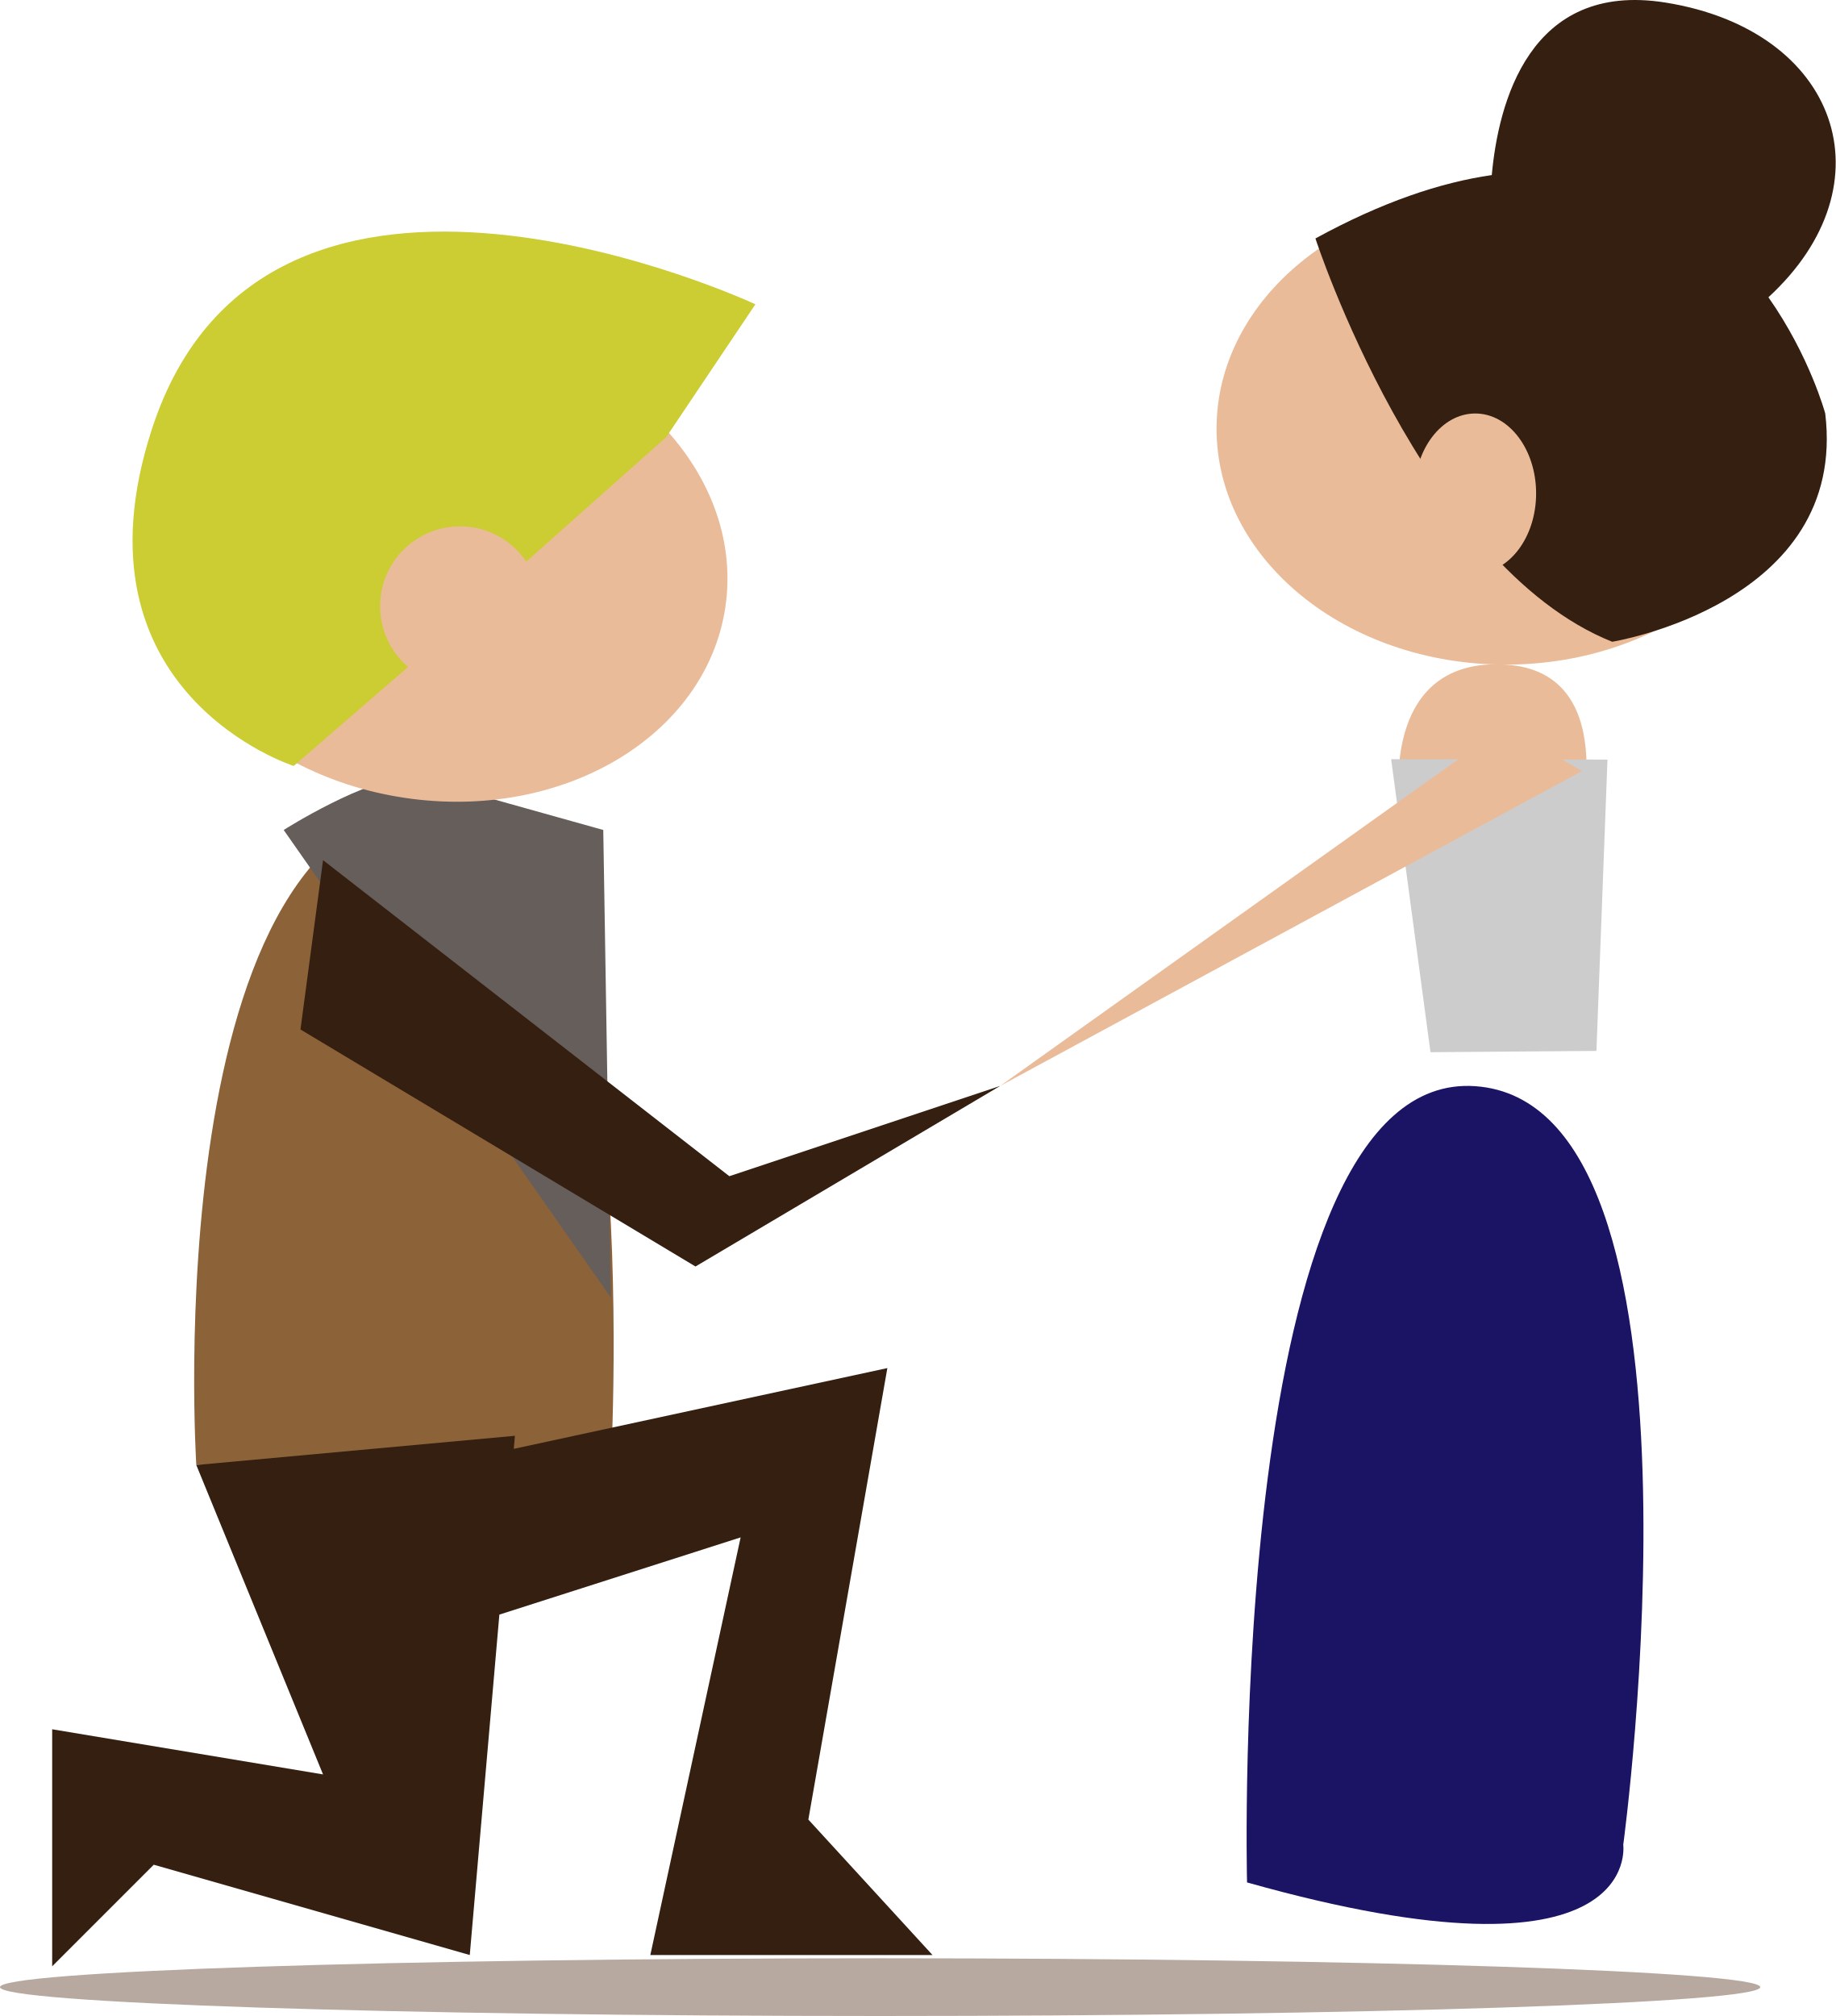
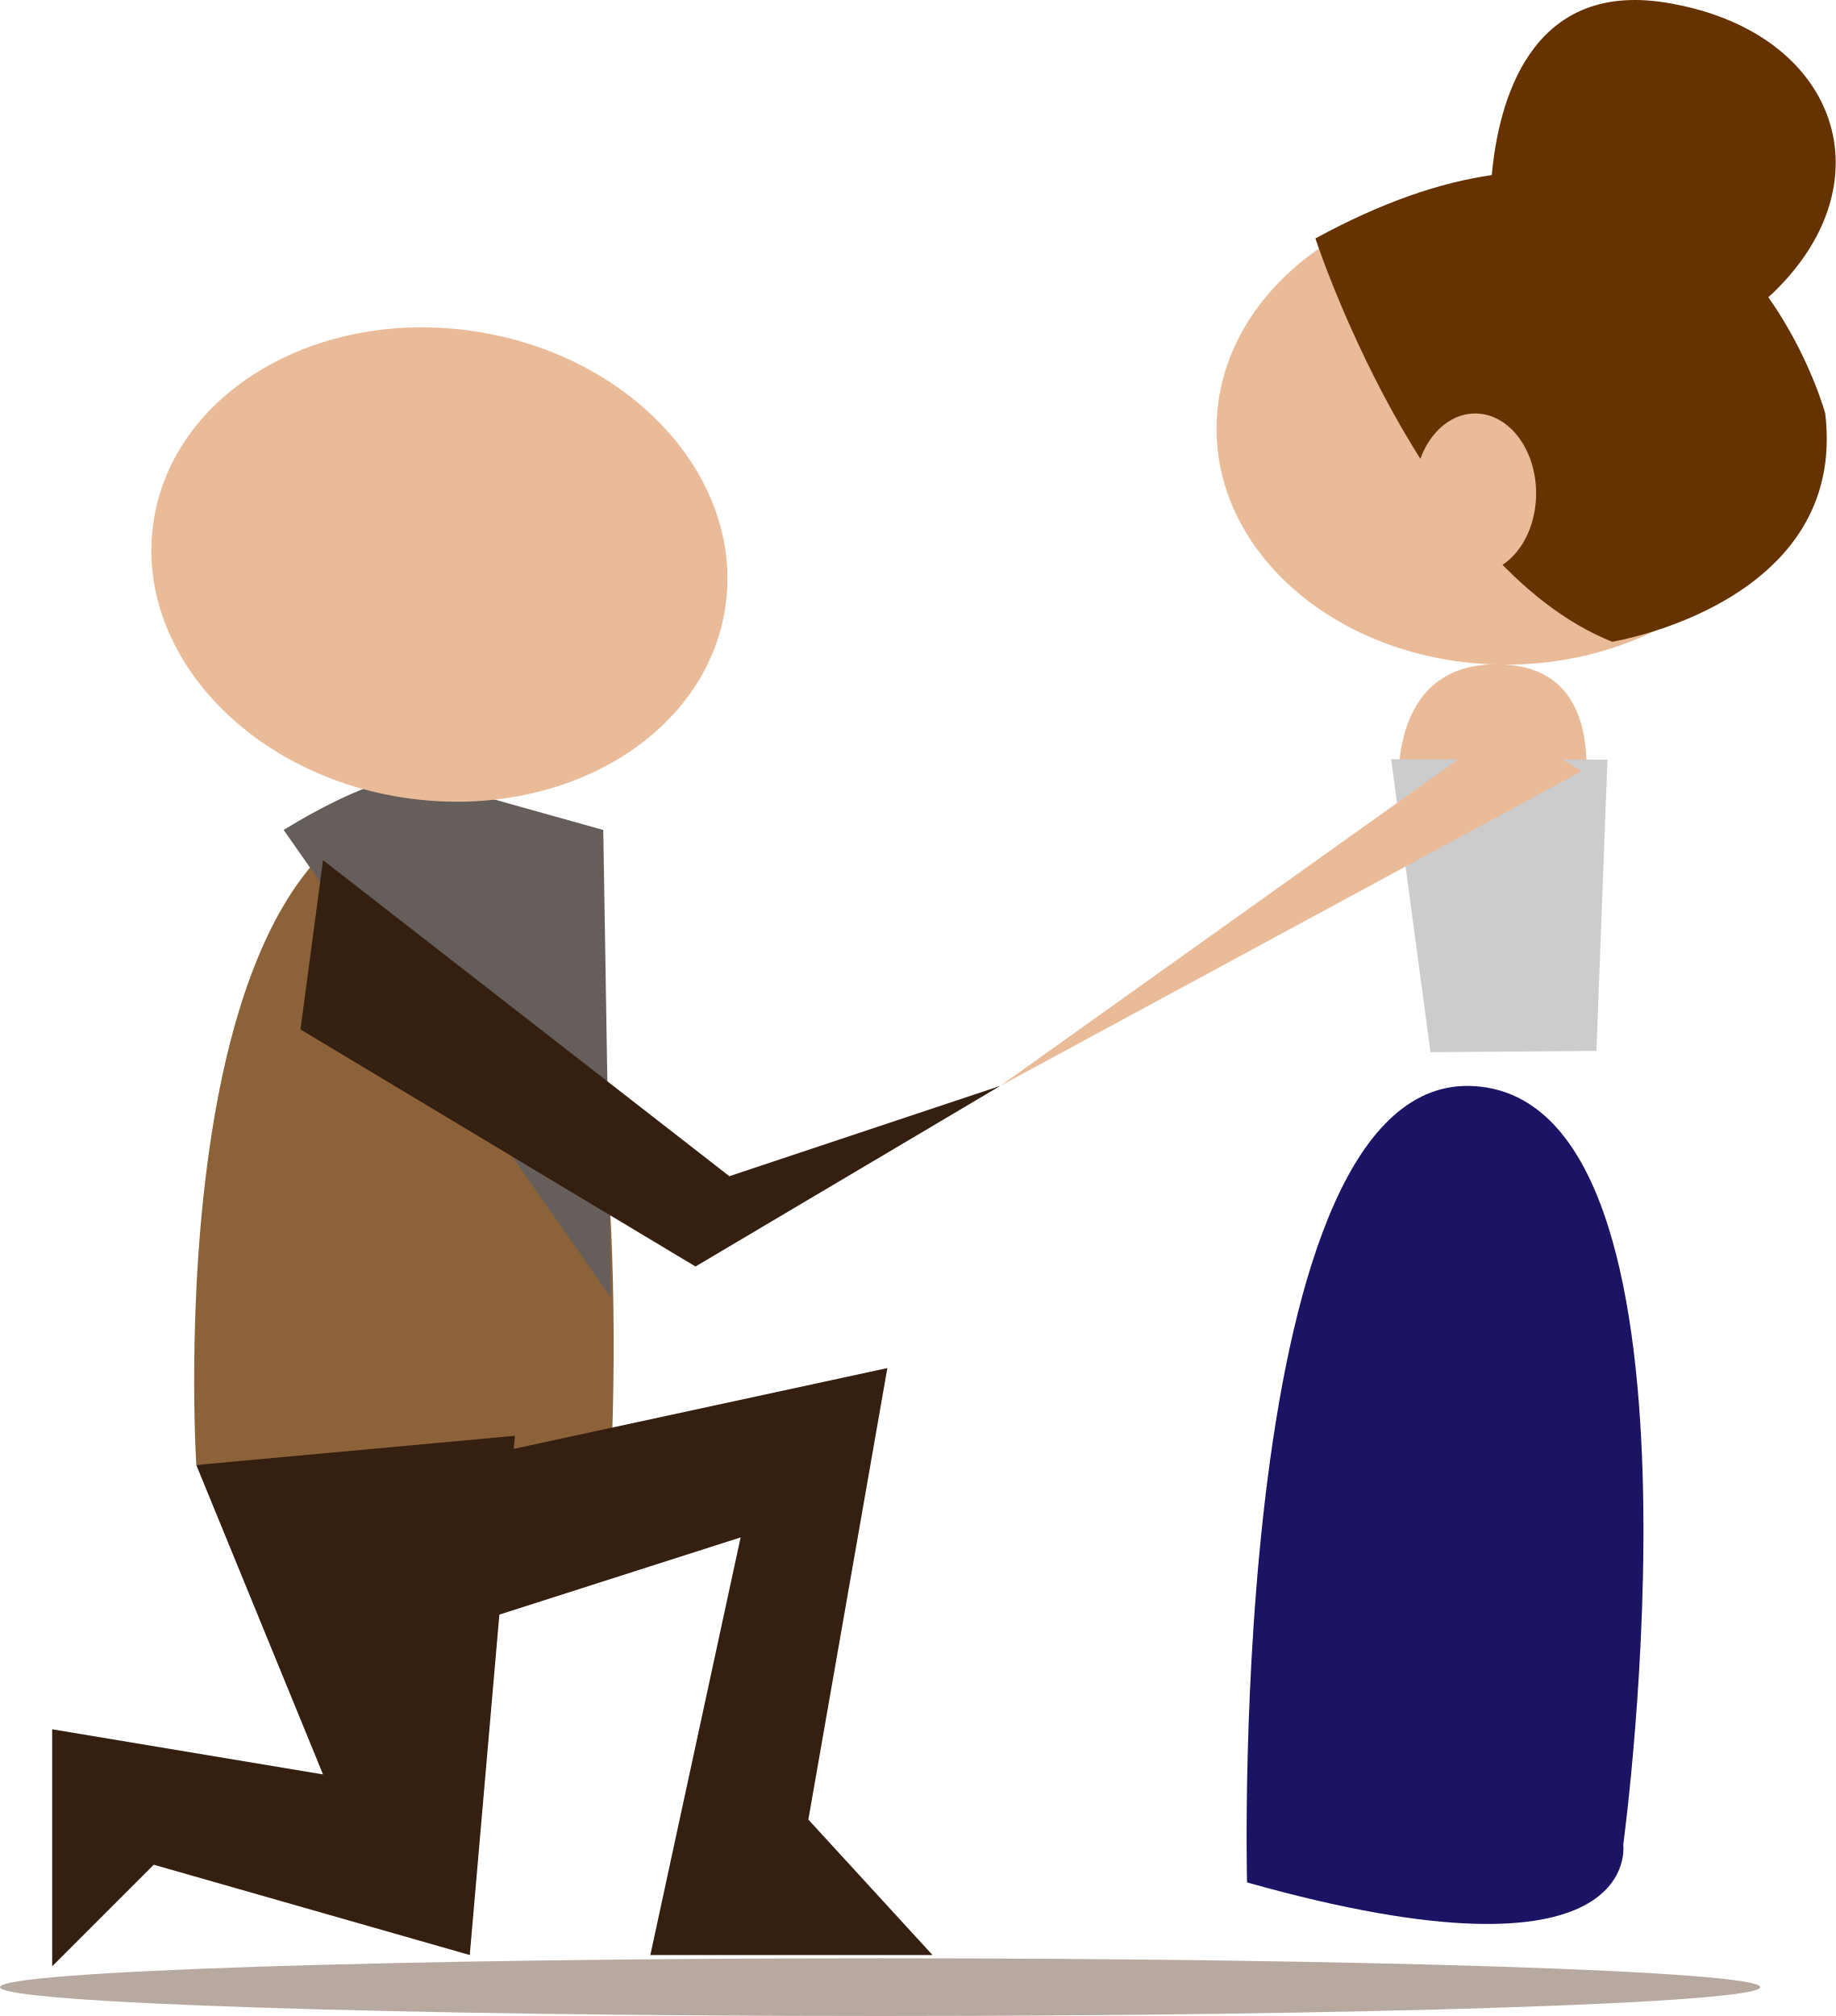
- <svg xmlns="http://www.w3.org/2000/svg" version="1.1" id="Layer_1" x="0px" y="0px" width="162.651px" height="178.609px" viewBox="305.806 160.866 162.651 178.609" enable-background="new 305.806 160.866 162.651 178.609" xml:space="preserve">
-   <ellipse fill="#B7A99F" cx="383.789" cy="336.918" rx="77.983" ry="2.557" />
-   <path fill="#1B1464" d="M416.299,327.641c0,0-1.848-72.074,20.212-70.545c22.06,1.528,13.121,67.211,13.121,67.211  S451.496,337.552,416.299,327.641z" />
-   <ellipse fill="#EABB98" cx="439.216" cy="198.848" rx="25.619" ry="20.9" />
-   <path fill="#351F10" d="M462.494,187.203c10.937-10.051,6.209-23.657-9.122-26.11c-12.091-1.935-14.813,8.967-15.388,15.284  c-4.542,0.654-9.723,2.386-15.625,5.615c0,0,9.439,28.991,26.293,35.732c0,0,20.9-3.372,18.877-20.226  C467.53,197.499,466.16,192.418,462.494,187.203z" />
-   <path fill="#EABB98" d="M429.776,231.209c0,0-1.348-12.136,9.439-11.461c10.787,0.674,6.193,15.774,6.193,15.774L429.776,231.209z" />
-   <polygon fill="#CCCCCC" points="429.067,228.128 432.553,254.086 447.256,253.973 448.235,228.161 " />
-   <polygon fill="#EABB98" points="439.214,225.142 394.429,257.072 445.957,229.186 " />
-   <ellipse fill="#EABB98" cx="436.518" cy="204.578" rx="5.394" ry="7.079" />
+ <svg xmlns="http://www.w3.org/2000/svg" version="1.1" id="Layer_1" x="0px" y="0px" width="162.651px" height="178.609px" viewBox="0 0 162.651 178.609" enable-background="new 0 0 162.651 178.609" xml:space="preserve">
+   <ellipse fill="#B7A99F" cx="77.983" cy="176.052" rx="77.983" ry="2.557" />
+   <path fill="#1B1464" d="M110.493,166.775c0,0-1.848-72.074,20.212-70.545c22.06,1.528,13.121,67.211,13.121,67.211  S145.69,176.686,110.493,166.775z" />
+   <ellipse fill="#EABB98" cx="133.41" cy="37.982" rx="25.619" ry="20.9" />
+   <path fill="#663300" d="M156.688,26.337c10.937-10.051,6.209-23.657-9.122-26.11c-12.091-1.935-14.813,8.967-15.388,15.284  c-4.542,0.654-9.723,2.386-15.625,5.615c0,0,9.439,28.991,26.293,35.732c0,0,20.9-3.372,18.877-20.226  C161.724,36.633,160.354,31.552,156.688,26.337z" />
+   <path fill="#EABB98" d="M123.97,70.343c0,0-1.348-12.136,9.439-11.461c10.787,0.674,6.193,15.774,6.193,15.774L123.97,70.343z" />
+   <polygon fill="#CCCCCC" points="123.261,67.262 126.747,93.22 141.45,93.107 142.429,67.295 " />
+   <polygon fill="#EABB98" points="133.408,64.276 88.623,96.206 140.151,68.32 " />
+   <ellipse fill="#EABB98" cx="130.712" cy="43.712" rx="5.394" ry="7.079" />
  <g>
-     <path fill="#8C6239" d="M323.199,290.66h36.732c0,0,3.378-59.437-14.832-58.958C319.48,232.376,323.199,290.66,323.199,290.66z" />
-     <path fill="#665E5A" d="M342.402,229.68c-4.044,0-11.46,4.719-11.46,4.719l28.99,41.429l-0.674-41.429L342.402,229.68z" />
+     <path fill="#8C6239" d="M17.393,129.794h36.732c0,0,3.378-59.437-14.832-58.958C13.674,71.51,17.393,129.794,17.393,129.794z" />
+     <path fill="#665E5A" d="M36.596,68.814c-4.044,0-11.46,4.719-11.46,4.719l28.99,41.429l-0.674-41.429L36.596,68.814z" />
    <g>
-       <ellipse transform="matrix(-0.1484 0.9889 -0.9889 -0.1484 604.4482 -98.7277)" fill="#EABB98" cx="344.733" cy="210.891" rx="20.897" ry="25.616" />
-       <path fill="#CCCC33" d="M331.829,228.725l9.401-8.133l23.605-20.999l7.902-11.767c0,0-43.299-20.251-53.473,11.062    C311.662,222.29,331.829,228.725,331.829,228.725z" />
-       <circle fill="#EABB98" cx="346.565" cy="214.576" r="7.079" />
+       <ellipse transform="matrix(0.9889 0.1484 -0.1484 0.9889 7.8538 -5.2241)" fill="#EABB98" cx="38.934" cy="50.016" rx="25.615" ry="20.896" />
+       <circle fill="#EABB98" cx="40.759" cy="53.71" r="7.079" />
    </g>
-     <polygon fill="#351F10" points="388.429,334.072 377.429,322.072 384.429,282.072 351.329,289.229 351.429,288.072 323.199,290.66    334.429,318.072 310.429,314.072 310.429,335.072 319.429,326.072 347.429,334.072 350.052,303.913 371.429,297.072    363.429,334.072  " />
+     <polygon fill="#351F10" points="82.623,173.206 71.623,161.206 78.623,121.206 45.523,128.363 45.623,127.206 17.393,129.794    28.623,157.206 4.623,153.206 4.623,174.206 13.623,165.206 41.623,173.206 44.246,143.047 65.623,136.206 57.623,173.206  " />
  </g>
-   <polygon fill="#351F10" points="332.429,252.072 367.429,273.072 394.429,257.072 370.429,265.072 334.429,237.072 " />
+   <polygon fill="#351F10" points="26.623,91.206 61.623,112.206 88.623,96.206 64.623,104.206 28.623,76.206 " />
</svg>
